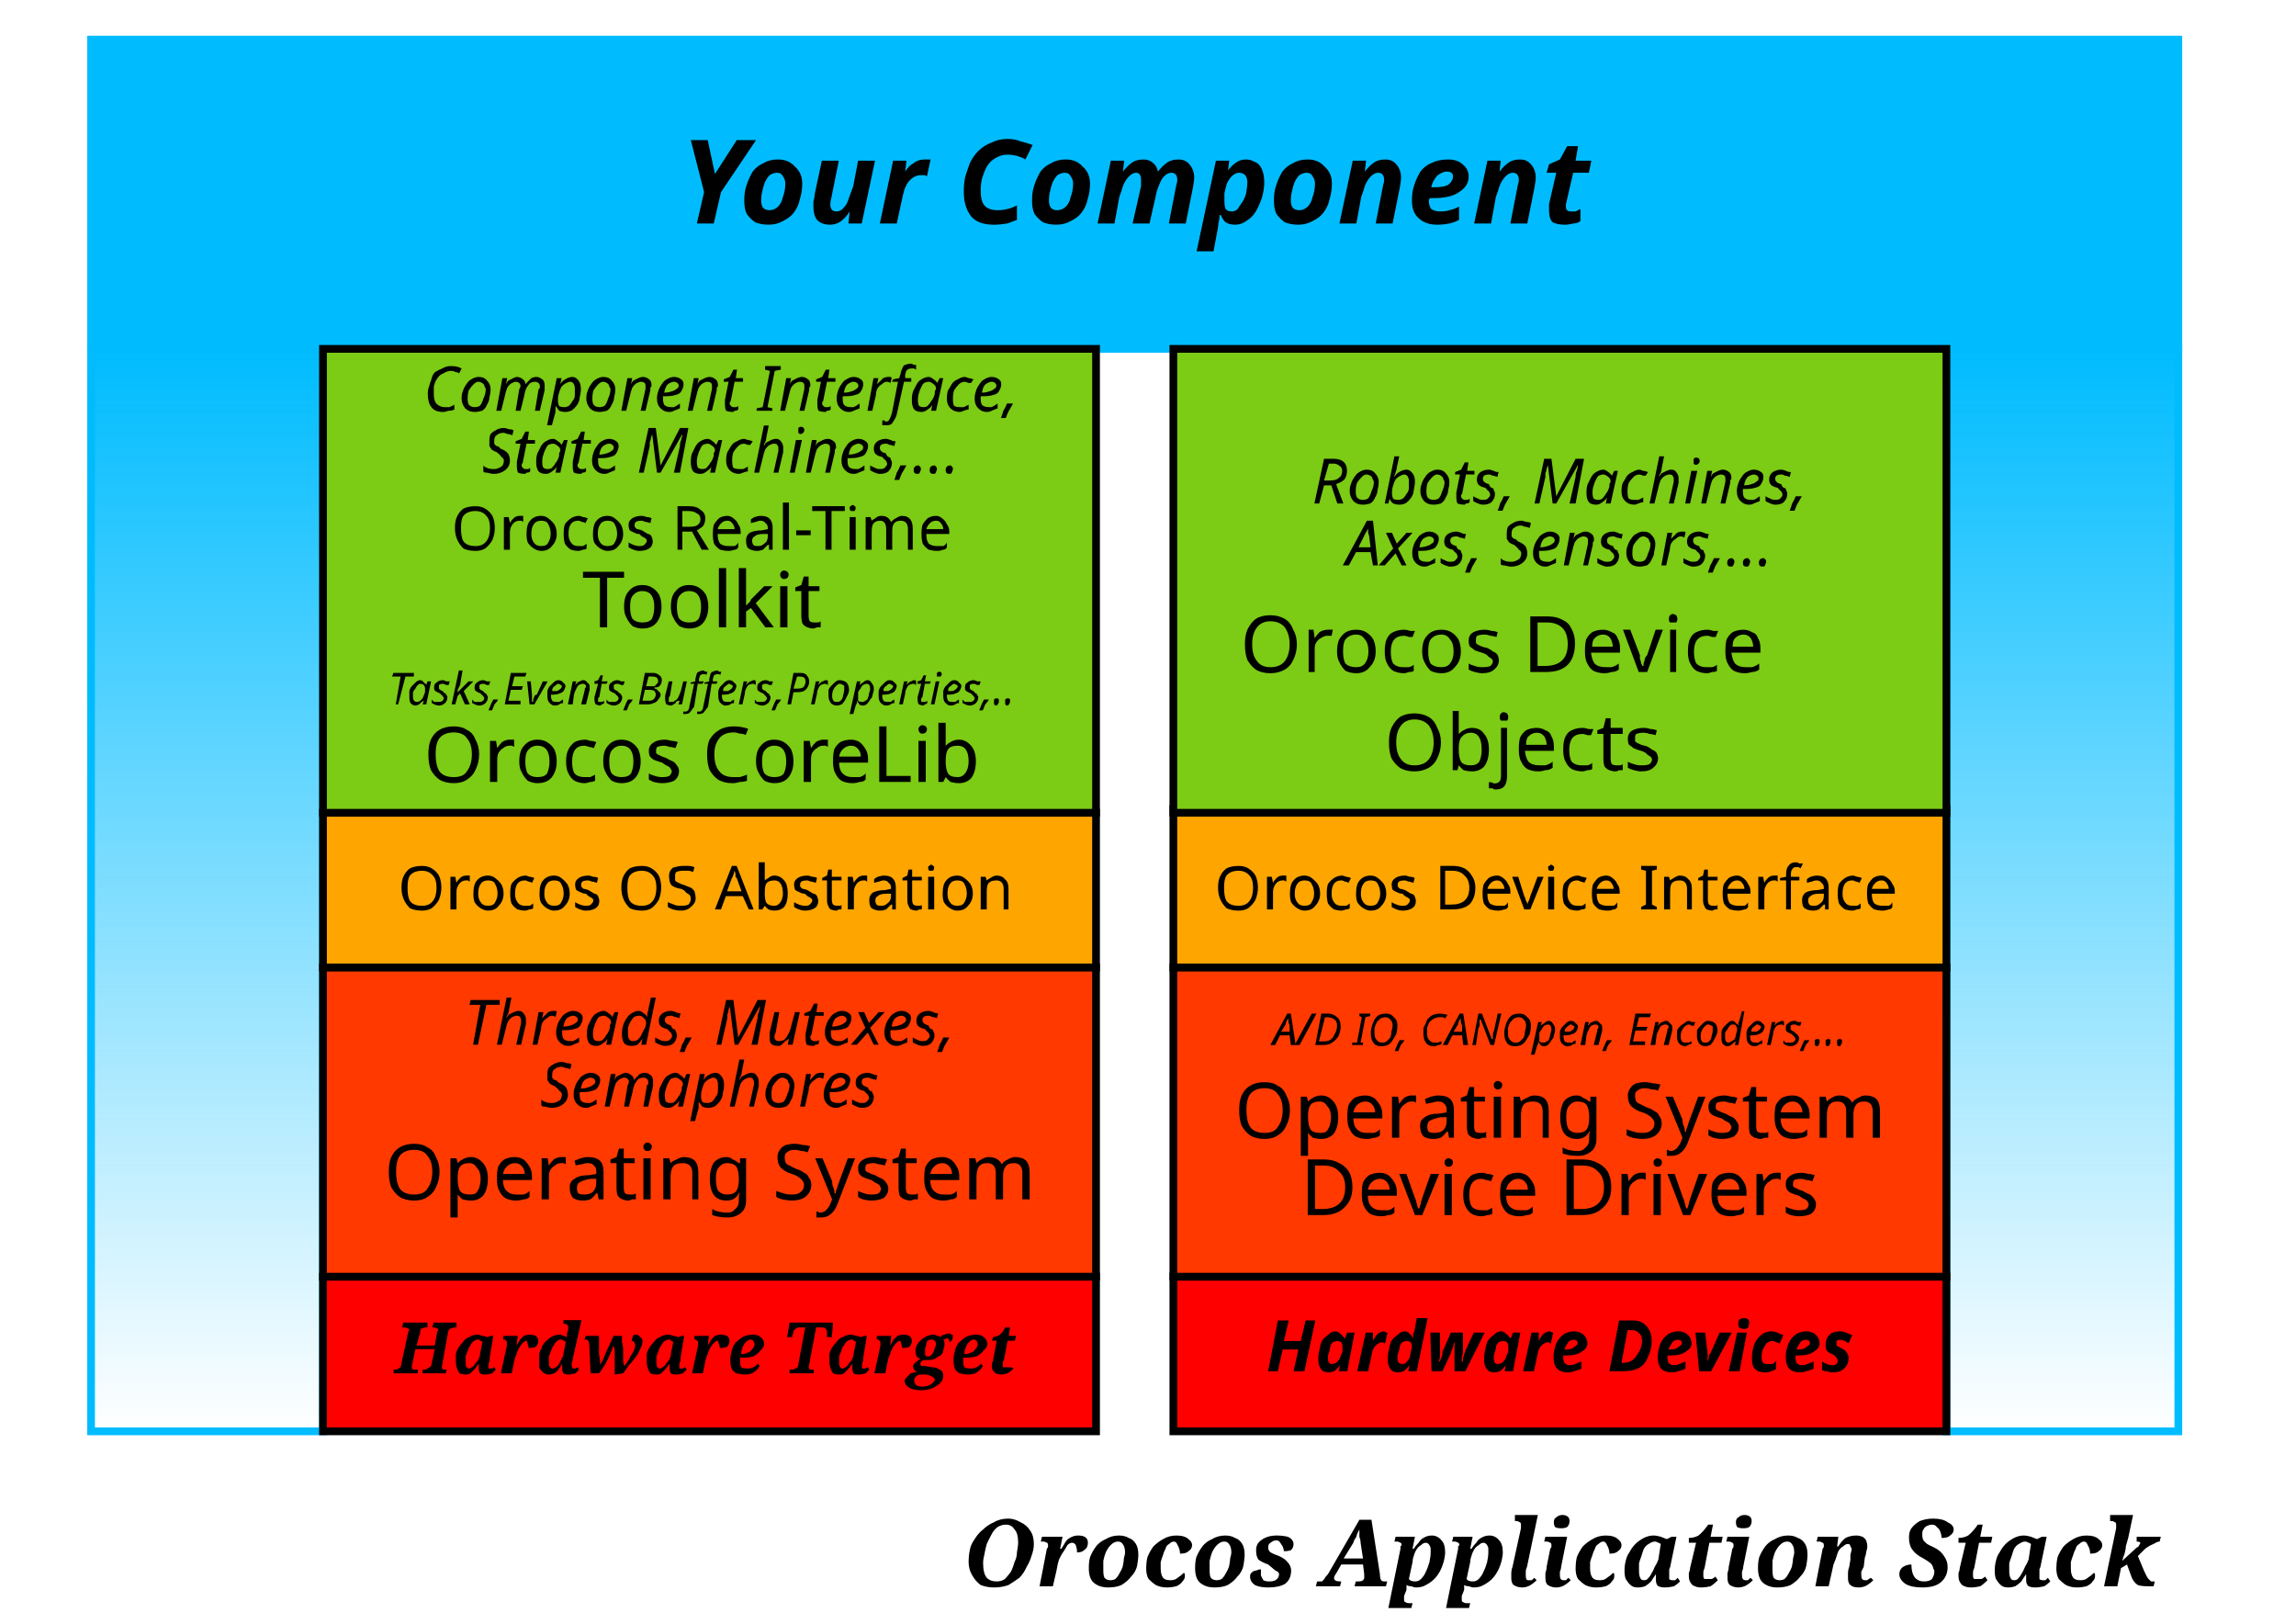
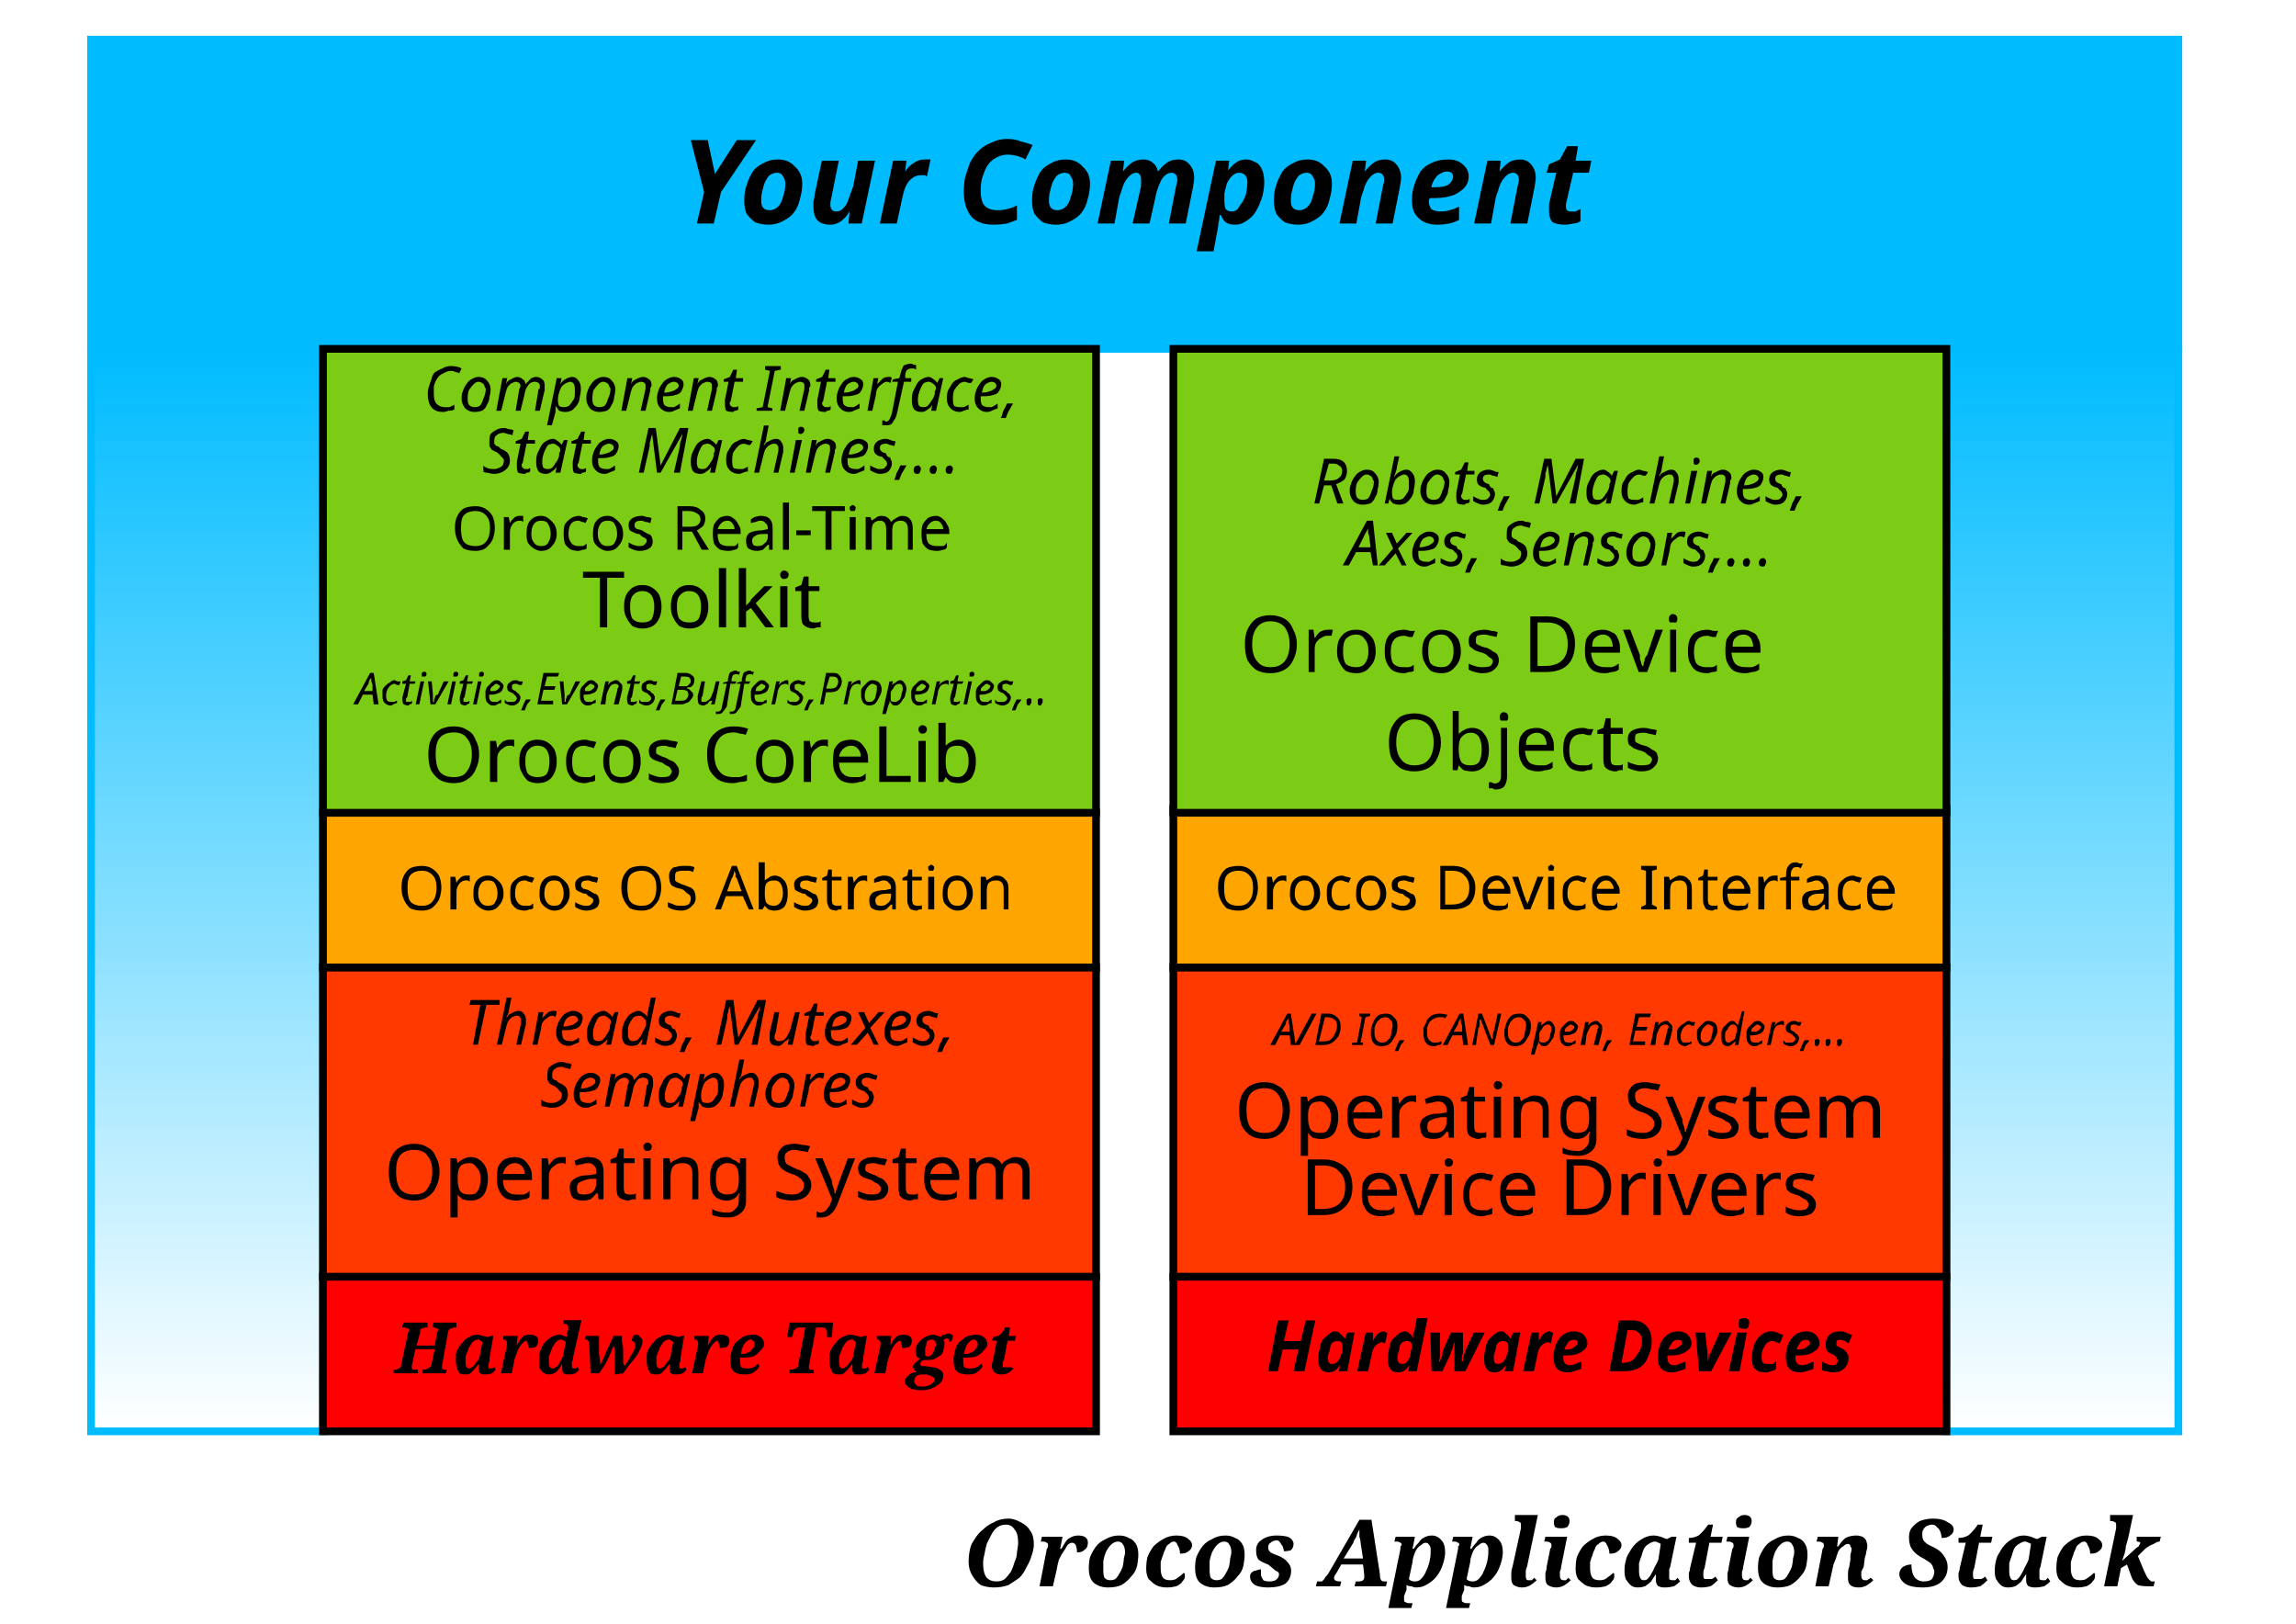
<svg xmlns="http://www.w3.org/2000/svg" xmlns:xlink="http://www.w3.org/1999/xlink" width="841.89pt" height="595.276pt" viewBox="20 0 28 21" id="svg2">
  <defs id="defs95">
    <linearGradient id="linearGradient1412">
      <stop style="stop-color:#00bcff;stop-opacity:1;" offset="0" id="stop1414" />
      <stop style="stop-color:#00bcff;stop-opacity:0;" offset="1" id="stop1416" />
    </linearGradient>
    <linearGradient xlink:href="#linearGradient1412" id="linearGradient1418" x1="19.267" y1="4.517" x2="19.267" y2="18.52" gradientUnits="userSpaceOnUse" />
    <linearGradient xlink:href="#linearGradient1412" id="linearGradient1420" x1="19.267" y1="4.517" x2="19.267" y2="18.52" gradientUnits="userSpaceOnUse" />
  </defs>
  <rect style="fill:url(#linearGradient1418);fill-opacity:1.0" x="44.328" y="4.512" width="3" height="14" id="rect4" />
  <rect style="fill:none;fill-opacity:0;stroke:#00bcff;stroke-width:0.1" x="44.328" y="4.512" width="3" height="14" id="rect6" />
  <rect style="fill:url(#linearGradient1420);fill-opacity:1.0" x="20.328" y="4.512" width="3" height="14" id="rect8" />
  <rect style="fill:none;fill-opacity:0;stroke:#00bcff;stroke-width:0.1" x="20.328" y="4.512" width="3" height="14" id="rect10" />
  <rect style="fill:#ff0000" x="23.328" y="16.512" width="10" height="2" id="rect12" />
  <rect style="fill:none;fill-opacity:0;stroke:#000000;stroke-width:0.1" x="23.328" y="16.512" width="10" height="2" id="rect14" />
  <rect style="fill:#ff0000" x="34.328" y="16.512" width="10" height="2" id="rect16" />
  <rect style="fill:none;fill-opacity:0;stroke:#000000;stroke-width:0.1" x="34.328" y="16.512" width="10" height="2" id="rect18" />
  <rect style="fill:#ff3900" x="23.328" y="12.512" width="10" height="4" id="rect20" />
  <rect style="fill:none;fill-opacity:0;stroke:#000000;stroke-width:0.1" x="23.328" y="12.512" width="10" height="4" id="rect22" />
  <rect style="fill:#ffa500" x="23.328" y="10.512" width="10" height="2" id="rect24" />
  <rect style="fill:none;fill-opacity:0;stroke:#000000;stroke-width:0.1" x="23.328" y="10.512" width="10" height="2" id="rect26" />
  <text style="font-size:0.903;font-style:italic;font-weight:bold;text-anchor:middle;fill:#000000;font-family:Serif;font-stretch:normal;font-variant:normal;text-align:center;writing-mode:lr;line-height:125%" x="28.278" y="17.762" id="text28">Hardware Target</text>
  <text style="font-size:1;font-style:normal;font-weight:normal;text-anchor:middle;fill:#000000;font-family:sans" x="28.328" y="15.512" id="text30">Operating System</text>
  <text style="fill: #000000; text-anchor:middle; font-size: 0.8; font-family: sans; font-style: normal; font-weight: normal" x="28" y="15" id="text32" />
  <text style="font-size:0.79;font-style:normal;font-weight:normal;text-anchor:middle;fill:#000000;font-family:Sans;font-stretch:normal;font-variant:normal;text-align:center;writing-mode:lr;line-height:125%" x="28.278" y="11.762" id="text34">Orocos OS Abstration</text>
  <rect style="fill:#00bcff" x="20.328" y="0.512" width="27" height="4" id="rect36" />
  <rect style="fill:none;fill-opacity:0;stroke:#00bcff;stroke-width:0.1" x="20.328" y="0.512" width="27" height="4" id="rect38" />
  <text style="font-size:0.8;font-style:italic;font-weight:normal;text-anchor:middle;fill:#000000;font-family:sans" x="28.328" y="13.512" id="text40">Threads, Mutexes,</text>
  <text style="font-size:0.8;font-style:italic;font-weight:normal;text-anchor:middle;fill:#000000;font-family:sans" x="28.328" y="14.312" id="text42">Semaphores</text>
  <rect style="fill:#7ccb14" x="23.328" y="4.512" width="10" height="6" id="rect44" />
  <rect style="fill:none;fill-opacity:0;stroke:#000000;stroke-width:0.1" x="23.328" y="4.512" width="10" height="6" id="rect46" />
  <text style="font-size:1;font-style:normal;font-weight:normal;text-anchor:middle;fill:#000000;font-family:sans" x="28.228" y="10.112" id="text48">Orocos CoreLib</text>
-   <text style="font-size:0.564;font-style:italic;font-weight:normal;text-anchor:middle;fill:#000000;font-family:Sans;font-stretch:normal;font-variant:normal;text-align:center;writing-mode:lr;line-height:125%" x="28.228" y="9.112" id="text50">Tasks,Events,Buffers,Properties,..</text>
+   <text style="font-size:0.564;font-style:italic;font-weight:normal;text-anchor:middle;fill:#000000;font-family:Sans;font-stretch:normal;font-variant:normal;text-align:center;writing-mode:lr;line-height:125%" x="28.228" y="9.112" id="text50">Activities,Events,Buffers,Properties,..</text>
  <text style="fill: #000000; text-anchor:middle; font-size: 0.8; font-family: sans; font-style: normal; font-weight: normal" x="40" y="18" id="text52" />
  <text style="font-size:0.903;font-style:italic;font-weight:bold;text-anchor:middle;fill:#000000;font-family:Sans;font-stretch:normal;font-variant:normal;text-align:center;writing-mode:lr;line-height:125%" x="39.328" y="17.737" id="text54">Hardware Devices</text>
  <rect style="fill:#ff3900" x="34.328" y="12.512" width="10" height="4" id="rect56" />
  <rect style="fill:none;fill-opacity:0;stroke:#000000;stroke-width:0.1" x="34.328" y="12.512" width="10" height="4" id="rect58" />
  <text style="font-size:1;font-style:normal;font-weight:normal;text-anchor:middle;fill:#000000;font-family:sans" x="39.328" y="14.712" id="text60">Operating System</text>
  <text style="font-size:1;font-style:normal;font-weight:normal;text-anchor:middle;fill:#000000;font-family:sans" x="39.328" y="15.712" id="text62">Device Drivers</text>
  <text style="font-size:0.79;font-style:normal;font-weight:normal;text-anchor:middle;fill:#000000;font-family:Sans;font-stretch:normal;font-variant:normal;text-align:center;writing-mode:lr;line-height:125%" x="28.228" y="7.112" id="text64">Orocos Real-Time</text>
  <text style="font-size:1;font-style:normal;font-weight:normal;text-anchor:middle;fill:#000000;font-family:sans" x="28.228" y="8.112" id="text66">Toolkit</text>
  <text style="font-size:0.8;font-style:italic;font-weight:normal;text-anchor:middle;fill:#000000;font-family:sans" x="28.478" y="5.312" id="text68">Component Interface,</text>
  <text style="font-size:0.8;font-style:italic;font-weight:normal;text-anchor:middle;fill:#000000;font-family:sans" x="28.478" y="6.112" id="text70">State Machines,...</text>
  <text style="font-size:1.2;font-style:italic;font-weight:700;text-anchor:middle;fill:#000000;font-family:serif" x="39.328" y="20.512" id="text72">Orocos Application Stack</text>
  <text style="font-size:1.5;font-style:italic;font-weight:700;text-anchor:middle;fill:#000000;font-family:sans" x="33.829" y="2.887" id="text74">Your Component</text>
  <rect style="fill:#ffa500" x="34.328" y="10.462" width="10" height="2.05" id="rect76" />
  <rect style="fill:none;fill-opacity:0;stroke:#000000;stroke-width:0.1" x="34.328" y="10.462" width="10" height="2.05" id="rect78" />
  <text style="font-size:0.79;font-style:normal;font-weight:normal;text-anchor:middle;fill:#000000;font-family:Sans;font-stretch:normal;font-variant:normal;text-align:center;writing-mode:lr;line-height:125%" x="39.278" y="11.762" id="text80">Orocos Device Interface</text>
  <rect style="fill:#7ccb14" x="34.328" y="4.512" width="10" height="6" id="rect82" />
  <rect style="fill:none;fill-opacity:0;stroke:#000000;stroke-width:0.1" x="34.328" y="4.512" width="10" height="6" id="rect84" />
  <text style="font-size:0.8;font-style:italic;font-weight:normal;text-anchor:middle;fill:#000000;font-family:sans" x="39.328" y="6.512" id="text88">Robots, Machines,</text>
  <text style="font-size:0.8;font-style:italic;font-weight:normal;text-anchor:middle;fill:#000000;font-family:sans" x="39.328" y="7.312" id="text90">Axes, Sensors,...</text>
  <text style="font-size:0.564;font-style:italic;font-weight:normal;text-anchor:middle;fill:#000000;font-family:Sans;font-stretch:normal;font-variant:normal;text-align:center;writing-mode:lr;line-height:125%" x="39.328" y="13.512" id="text92">A/D IO, CANOpen, Encoders,...</text>
  <text xml:space="preserve" style="font-size:1.016px;font-style:normal;font-variant:normal;font-weight:normal;font-stretch:normal;text-align:center;line-height:125%;writing-mode:lr-tb;text-anchor:middle;fill:#000000;fill-opacity:1;stroke:none;stroke-width:1;stroke-linecap:butt;stroke-linejoin:miter;stroke-opacity:1;font-family:Sans" x="39.246" y="8.692" id="text1430">
    <tspan id="tspan1432" x="39.246" y="8.692">Orocos Device</tspan>
    <tspan x="39.246" y="9.962" id="tspan1434">Objects</tspan>
  </text>
</svg>
